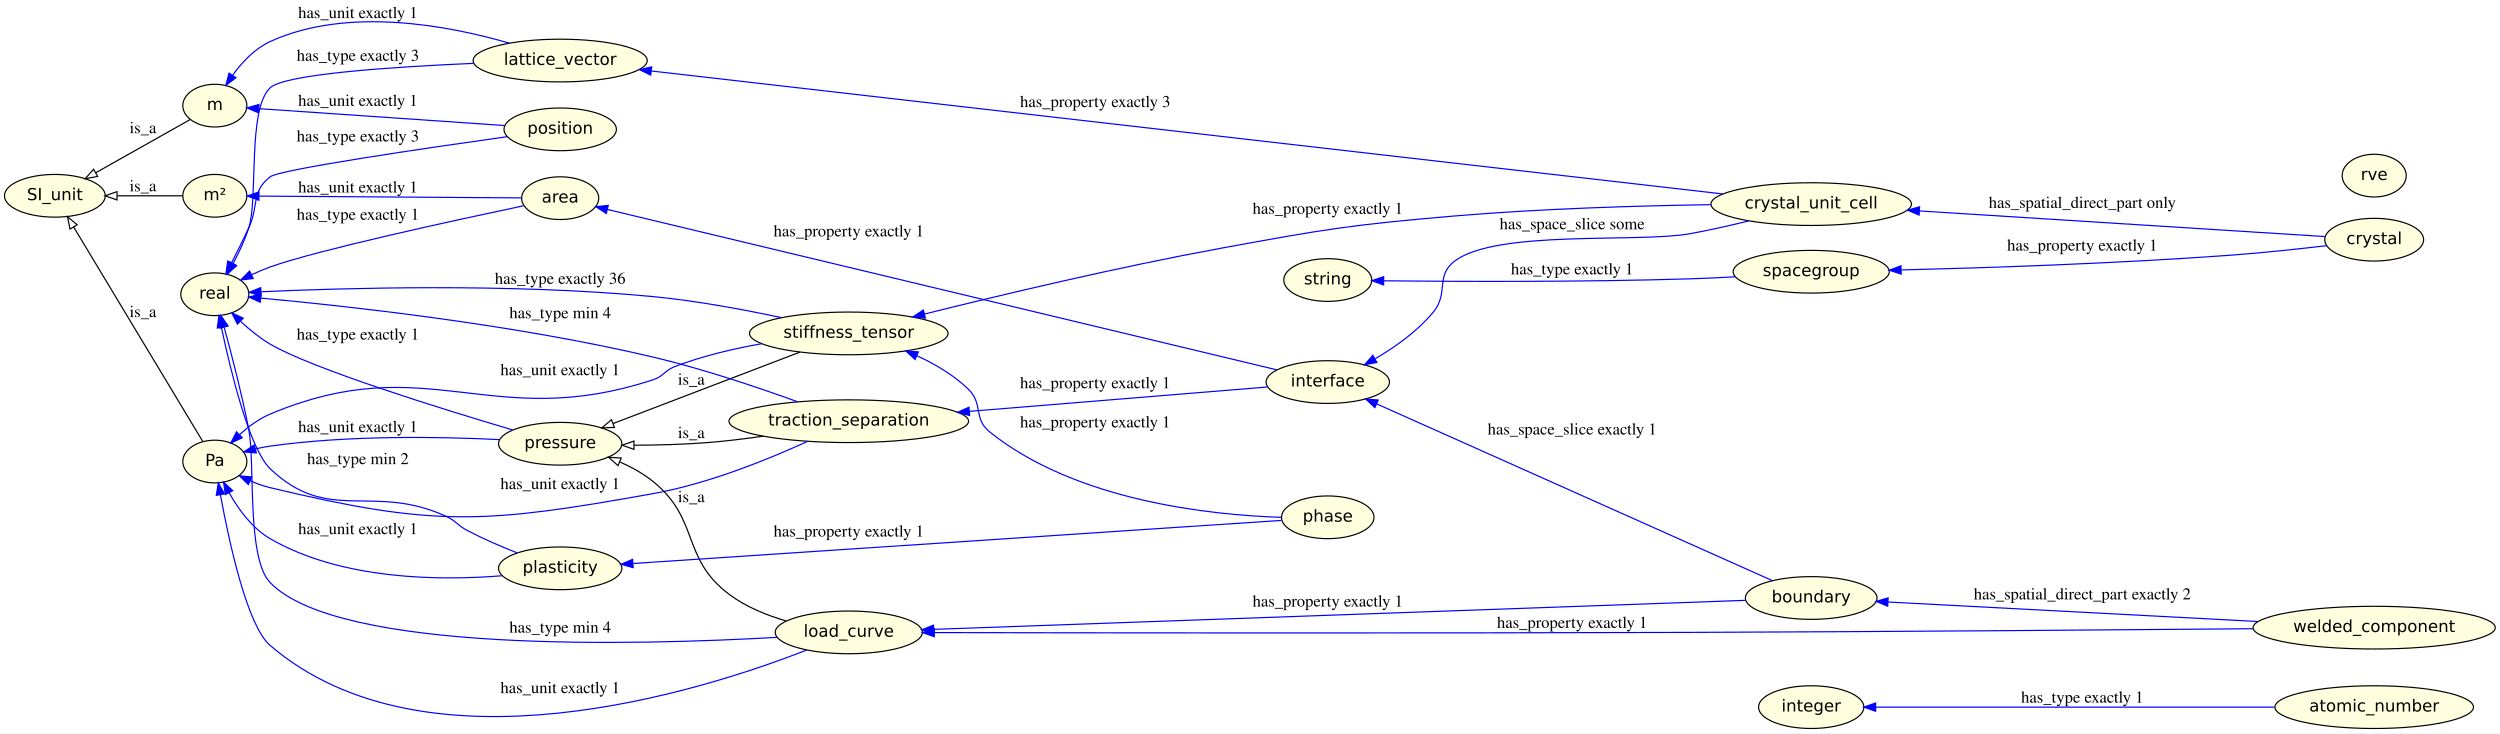
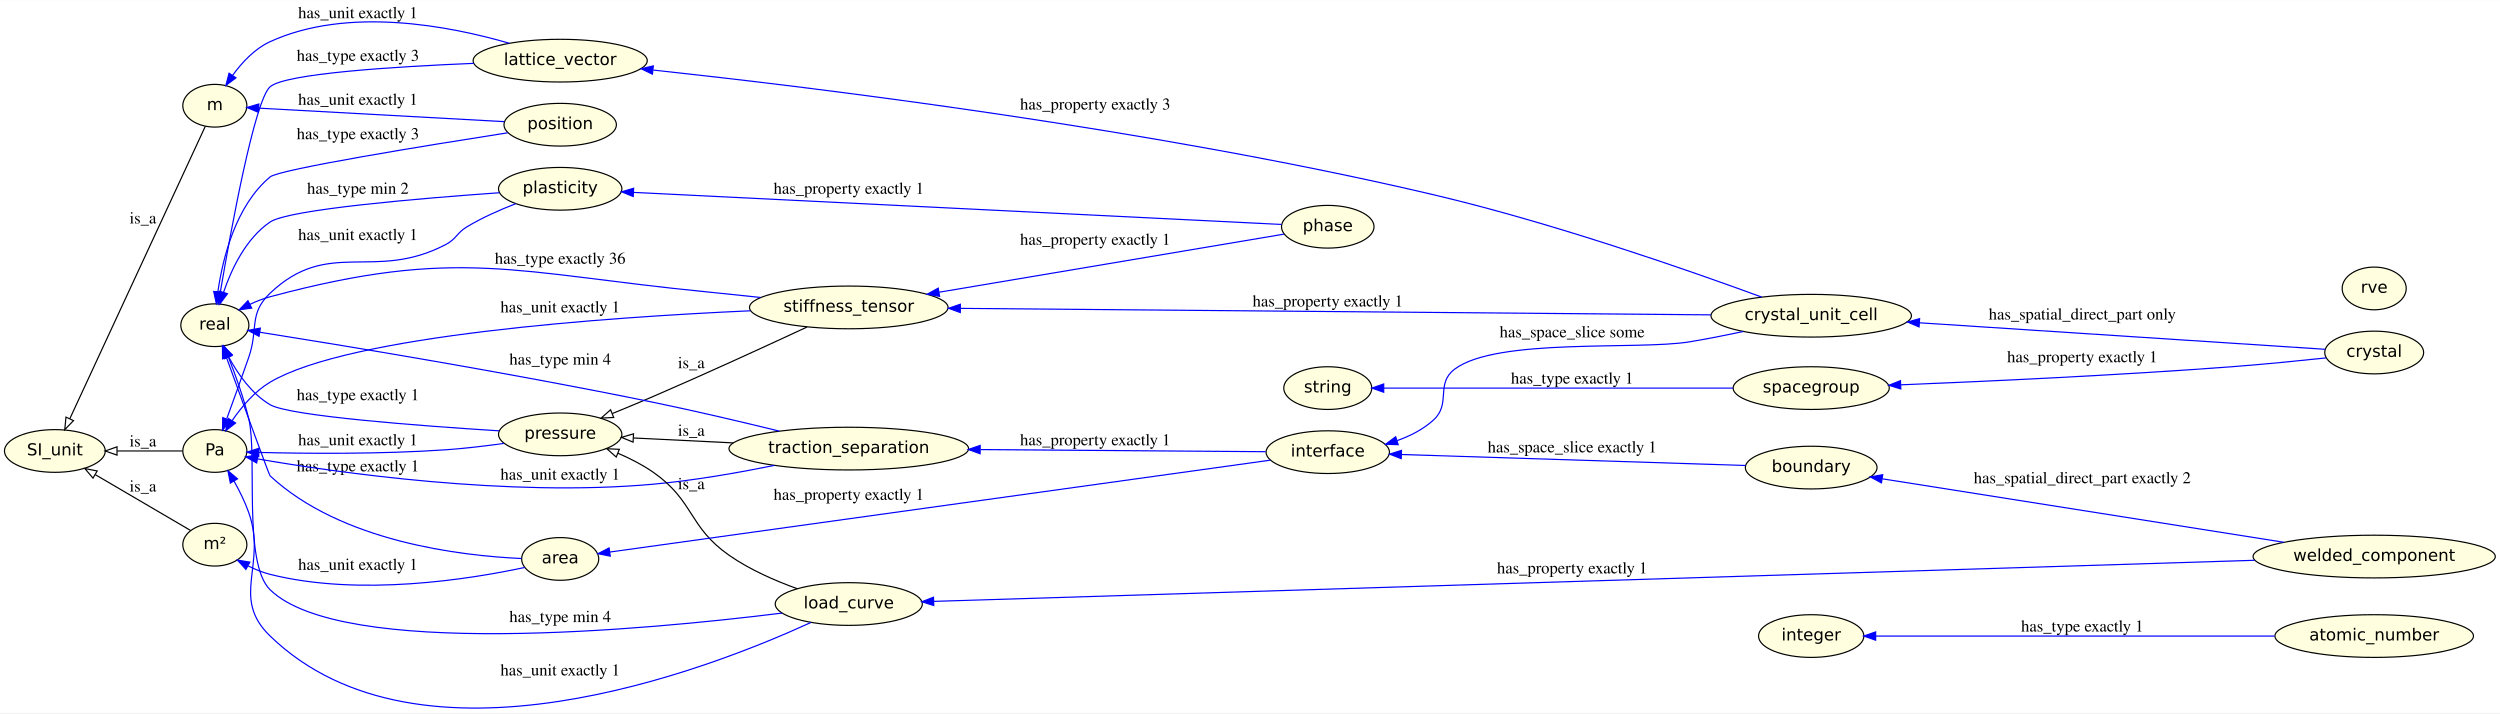
- <svg xmlns="http://www.w3.org/2000/svg" width="2107pt" height="618pt" viewBox="0.00 0.00 2107.24 618.00">
-   <g id="graph0" class="graph" transform="scale(1 1) rotate(0) translate(4 614)">
-     <polygon fill="#ffffff" stroke="transparent" points="-4,4 -4,-614 2103.236,-614 2103.236,4 -4,4" />
+ <svg xmlns="http://www.w3.org/2000/svg" width="2107pt" height="601pt" viewBox="0.00 0.00 2107.24 600.82">
+   <g id="graph0" class="graph" transform="scale(1 1) rotate(0) translate(4 596.8151)">
+     <polygon fill="#ffffff" stroke="transparent" points="-4,4 -4,-596.815 2103.236,-596.815 2103.236,4 -4,4" />
    <g id="node1" class="node">
-       <ellipse fill="#ffffe0" stroke="#000000" cx="1997.196" cy="-18" rx="83.685" ry="18" />
-       <text text-anchor="middle" x="1997.196" y="-14.3" font-family="Bitstream Vera Sans" font-size="14.00" fill="#000000">atomic_number</text>
+       <ellipse fill="#ffffe0" stroke="#000000" cx="1997.196" cy="-60.815" rx="83.685" ry="18" />
+       <text text-anchor="middle" x="1997.196" y="-57.115" font-family="Bitstream Vera Sans" font-size="14.00" fill="#000000">atomic_number</text>
    </g>
    <g id="node3" class="node">
-       <ellipse fill="#ffffe0" stroke="#000000" cx="1522.662" cy="-18" rx="44.393" ry="18" />
-       <text text-anchor="middle" x="1522.662" y="-14.3" font-family="Bitstream Vera Sans" font-size="14.00" fill="#000000">integer</text>
+       <ellipse fill="#ffffe0" stroke="#000000" cx="1522.662" cy="-60.815" rx="44.393" ry="18" />
+       <text text-anchor="middle" x="1522.662" y="-57.115" font-family="Bitstream Vera Sans" font-size="14.00" fill="#000000">integer</text>
    </g>
    <g id="edge7" class="edge">
-       <path fill="none" stroke="#0000ff" d="M1913.178,-18C1816.17,-18 1659.424,-18 1577.119,-18" />
-       <polygon fill="#0000ff" stroke="#0000ff" points="1576.977,-14.5 1566.977,-18 1576.977,-21.5 1576.977,-14.5" />
-       <text text-anchor="middle" x="1751.155" y="-21.8" font-family="Times,serif" font-size="14.00" fill="#000000">has_type exactly 1   </text>
+       <path fill="none" stroke="#0000ff" d="M1913.178,-60.815C1816.17,-60.815 1659.424,-60.815 1577.119,-60.815" />
+       <polygon fill="#0000ff" stroke="#0000ff" points="1576.977,-57.315 1566.977,-60.815 1576.977,-64.315 1576.977,-57.315" />
+       <text text-anchor="middle" x="1751.155" y="-64.615" font-family="Times,serif" font-size="14.00" fill="#000000">has_type exactly 1   </text>
    </g>
    <g id="node2" class="node">
-       <ellipse fill="#ffffe0" stroke="#000000" cx="468.187" cy="-505" rx="47.392" ry="18" />
-       <text text-anchor="middle" x="468.187" y="-501.3" font-family="Bitstream Vera Sans" font-size="14.00" fill="#000000">position</text>
+       <ellipse fill="#ffffe0" stroke="#000000" cx="468.187" cy="-491.815" rx="47.392" ry="18" />
+       <text text-anchor="middle" x="468.187" y="-488.115" font-family="Bitstream Vera Sans" font-size="14.00" fill="#000000">position</text>
    </g>
    <g id="node4" class="node">
-       <ellipse fill="#ffffe0" stroke="#000000" cx="177.09" cy="-366" rx="28.695" ry="18" />
-       <text text-anchor="middle" x="177.09" y="-362.3" font-family="Bitstream Vera Sans" font-size="14.00" fill="#000000">real</text>
+       <ellipse fill="#ffffe0" stroke="#000000" cx="177.09" cy="-322.815" rx="28.695" ry="18" />
+       <text text-anchor="middle" x="177.09" y="-319.115" font-family="Bitstream Vera Sans" font-size="14.00" fill="#000000">real</text>
    </g>
    <g id="edge9" class="edge">
-       <path fill="none" stroke="#0000ff" d="M423.445,-498.82C355.033,-489.21 231.473,-471.146 223.687,-465 207.426,-452.163 214.405,-440.795 205.687,-422 201.187,-412.298 195.943,-401.82 191.184,-392.582" />
-       <polygon fill="#0000ff" stroke="#0000ff" points="194.172,-390.742 186.451,-383.487 187.963,-393.973 194.172,-390.742" />
-       <text text-anchor="middle" x="297.687" y="-494.8" font-family="Times,serif" font-size="14.00" fill="#000000">has_type exactly 3   </text>
+       <path fill="none" stroke="#0000ff" d="M423.965,-485.015C355.619,-474.34 231.341,-454.21 223.687,-447.815 194.847,-423.719 183.846,-379.947 179.657,-351.124" />
+       <polygon fill="#0000ff" stroke="#0000ff" points="183.089,-350.364 178.362,-340.882 176.144,-351.242 183.089,-350.364" />
+       <text text-anchor="middle" x="297.687" y="-479.615" font-family="Times,serif" font-size="14.00" fill="#000000">has_type exactly 3   </text>
    </g>
    <g id="node7" class="node">
-       <ellipse fill="#ffffe0" stroke="#000000" cx="177.09" cy="-525" rx="27" ry="18" />
-       <text text-anchor="middle" x="177.09" y="-521.3" font-family="Bitstream Vera Sans" font-size="14.00" fill="#000000">m</text>
+       <ellipse fill="#ffffe0" stroke="#000000" cx="177.09" cy="-507.815" rx="27" ry="18" />
+       <text text-anchor="middle" x="177.09" y="-504.115" font-family="Bitstream Vera Sans" font-size="14.00" fill="#000000">m</text>
    </g>
    <g id="edge8" class="edge">
-       <path fill="none" stroke="#0000ff" d="M421.418,-508.213C363.831,-512.17 267.183,-518.81 214.35,-522.44" />
-       <polygon fill="#0000ff" stroke="#0000ff" points="213.819,-518.968 204.082,-523.145 214.298,-525.952 213.819,-518.968" />
-       <text text-anchor="middle" x="297.687" y="-524.8" font-family="Times,serif" font-size="14.00" fill="#000000">has_unit exactly 1   </text>
+       <path fill="none" stroke="#0000ff" d="M421.094,-494.404C363.437,-497.573 266.976,-502.875 214.262,-505.772" />
+       <polygon fill="#0000ff" stroke="#0000ff" points="213.809,-502.291 204.016,-506.335 214.193,-509.281 213.809,-502.291" />
+       <text text-anchor="middle" x="297.687" y="-508.615" font-family="Times,serif" font-size="14.00" fill="#000000">has_unit exactly 1   </text>
    </g>
    <g id="node5" class="node">
-       <ellipse fill="#ffffe0" stroke="#000000" cx="1115.17" cy="-378" rx="37.093" ry="18" />
-       <text text-anchor="middle" x="1115.17" y="-374.3" font-family="Bitstream Vera Sans" font-size="14.00" fill="#000000">string</text>
+       <ellipse fill="#ffffe0" stroke="#000000" cx="1115.17" cy="-269.815" rx="37.093" ry="18" />
+       <text text-anchor="middle" x="1115.17" y="-266.115" font-family="Bitstream Vera Sans" font-size="14.00" fill="#000000">string</text>
    </g>
    <g id="node6" class="node">
-       <ellipse fill="#ffffe0" stroke="#000000" cx="42.246" cy="-449" rx="42.494" ry="18" />
-       <text text-anchor="middle" x="42.246" y="-445.3" font-family="Bitstream Vera Sans" font-size="14.00" fill="#000000">SI_unit</text>
+       <ellipse fill="#ffffe0" stroke="#000000" cx="42.246" cy="-216.815" rx="42.494" ry="18" />
+       <text text-anchor="middle" x="42.246" y="-213.115" font-family="Bitstream Vera Sans" font-size="14.00" fill="#000000">SI_unit</text>
    </g>
    <g id="edge1" class="edge">
-       <path fill="none" stroke="#000000" d="M156.316,-513.292C135.13,-501.351 101.89,-482.616 76.746,-468.444" />
-       <polygon fill="none" stroke="#000000" points="78.316,-465.312 67.886,-463.451 74.879,-471.41 78.316,-465.312" />
-       <text text-anchor="middle" x="116.493" y="-501.8" font-family="Times,serif" font-size="14.00" fill="#000000">is_a</text>
+       <path fill="none" stroke="#000000" d="M169.059,-490.483C146.448,-441.687 82.124,-302.874 54.786,-243.877" />
+       <polygon fill="none" stroke="#000000" points="57.958,-242.397 50.578,-234.795 51.607,-245.34 57.958,-242.397" />
+       <text text-anchor="middle" x="116.493" y="-408.615" font-family="Times,serif" font-size="14.00" fill="#000000">is_a</text>
    </g>
    <g id="node8" class="node">
-       <ellipse fill="#ffffe0" stroke="#000000" cx="177.09" cy="-449" rx="27" ry="18" />
-       <text text-anchor="middle" x="177.09" y="-445.3" font-family="Bitstream Vera Sans" font-size="14.00" fill="#000000">m²</text>
+       <ellipse fill="#ffffe0" stroke="#000000" cx="177.09" cy="-137.815" rx="27" ry="18" />
+       <text text-anchor="middle" x="177.09" y="-134.115" font-family="Bitstream Vera Sans" font-size="14.00" fill="#000000">m²</text>
    </g>
    <g id="edge2" class="edge">
-       <path fill="none" stroke="#000000" d="M149.802,-449C134.024,-449 113.635,-449 94.858,-449" />
-       <polygon fill="none" stroke="#000000" points="94.631,-445.5 84.631,-449 94.631,-452.5 94.631,-445.5" />
-       <text text-anchor="middle" x="116.493" y="-452.8" font-family="Times,serif" font-size="14.00" fill="#000000">is_a</text>
+       <path fill="none" stroke="#000000" d="M156.61,-149.814C135.35,-162.269 101.727,-181.967 76.43,-196.788" />
+       <polygon fill="none" stroke="#000000" points="74.384,-193.93 67.525,-202.005 77.923,-199.97 74.384,-193.93" />
+       <text text-anchor="middle" x="116.493" y="-182.615" font-family="Times,serif" font-size="14.00" fill="#000000">is_a</text>
    </g>
    <g id="node9" class="node">
-       <ellipse fill="#ffffe0" stroke="#000000" cx="177.09" cy="-225" rx="27" ry="18" />
-       <text text-anchor="middle" x="177.09" y="-221.3" font-family="Bitstream Vera Sans" font-size="14.00" fill="#000000">Pa</text>
+       <ellipse fill="#ffffe0" stroke="#000000" cx="177.09" cy="-216.815" rx="27" ry="18" />
+       <text text-anchor="middle" x="177.09" y="-213.115" font-family="Bitstream Vera Sans" font-size="14.00" fill="#000000">Pa</text>
    </g>
    <g id="edge3" class="edge">
-       <path fill="none" stroke="#000000" d="M166.955,-241.836C143.642,-280.563 86.07,-376.201 58.06,-422.73" />
-       <polygon fill="none" stroke="#000000" points="55.03,-420.978 52.871,-431.35 61.027,-424.588 55.03,-420.978" />
-       <text text-anchor="middle" x="116.493" y="-346.8" font-family="Times,serif" font-size="14.00" fill="#000000">is_a</text>
+       <path fill="none" stroke="#000000" d="M149.802,-216.815C134.024,-216.815 113.635,-216.815 94.858,-216.815" />
+       <polygon fill="none" stroke="#000000" points="94.631,-213.315 84.631,-216.815 94.631,-220.315 94.631,-213.315" />
+       <text text-anchor="middle" x="116.493" y="-220.615" font-family="Times,serif" font-size="14.00" fill="#000000">is_a</text>
    </g>
    <g id="node10" class="node">
-       <ellipse fill="#ffffe0" stroke="#000000" cx="468.187" cy="-447" rx="32.494" ry="18" />
-       <text text-anchor="middle" x="468.187" y="-443.3" font-family="Bitstream Vera Sans" font-size="14.00" fill="#000000">area</text>
+       <ellipse fill="#ffffe0" stroke="#000000" cx="468.187" cy="-125.815" rx="32.494" ry="18" />
+       <text text-anchor="middle" x="468.187" y="-122.115" font-family="Bitstream Vera Sans" font-size="14.00" fill="#000000">area</text>
    </g>
    <g id="edge11" class="edge">
-       <path fill="none" stroke="#0000ff" d="M437.372,-440.599C380.92,-428.721 263.09,-403.192 223.687,-389 218.489,-387.127 213.11,-384.834 207.935,-382.429" />
-       <polygon fill="#0000ff" stroke="#0000ff" points="209.448,-379.273 198.924,-378.045 206.385,-385.567 209.448,-379.273" />
-       <text text-anchor="middle" x="297.687" y="-428.8" font-family="Times,serif" font-size="14.00" fill="#000000">has_type exactly 1   </text>
+       <path fill="none" stroke="#0000ff" d="M435.585,-126.166C384.01,-128.472 283.349,-140.347 223.687,-195.815 222.727,-196.708 200.402,-258.237 187.007,-295.314" />
+       <polygon fill="#0000ff" stroke="#0000ff" points="183.595,-294.458 183.491,-305.052 190.179,-296.835 183.595,-294.458" />
+       <text text-anchor="middle" x="297.687" y="-199.615" font-family="Times,serif" font-size="14.00" fill="#000000">has_type exactly 1   </text>
    </g>
    <g id="edge10" class="edge">
-       <path fill="none" stroke="#0000ff" d="M435.642,-447.224C381.172,-447.598 271.87,-448.349 214.385,-448.744" />
-       <polygon fill="#0000ff" stroke="#0000ff" points="214.254,-445.245 204.279,-448.813 214.302,-452.244 214.254,-445.245" />
-       <text text-anchor="middle" x="297.687" y="-451.8" font-family="Times,serif" font-size="14.00" fill="#000000">has_unit exactly 1   </text>
+       <path fill="none" stroke="#0000ff" d="M438.286,-118.622C391.654,-108.645 299.131,-93.855 223.687,-112.815 217.377,-114.401 210.989,-117.025 205.05,-119.991" />
+       <polygon fill="#0000ff" stroke="#0000ff" points="203.27,-116.975 196.163,-124.832 206.619,-123.122 203.27,-116.975" />
+       <text text-anchor="middle" x="297.687" y="-116.615" font-family="Times,serif" font-size="14.00" fill="#000000">has_unit exactly 1   </text>
    </g>
    <g id="node11" class="node">
-       <ellipse fill="#ffffe0" stroke="#000000" cx="468.187" cy="-240" rx="51.991" ry="18" />
-       <text text-anchor="middle" x="468.187" y="-236.3" font-family="Bitstream Vera Sans" font-size="14.00" fill="#000000">pressure</text>
+       <ellipse fill="#ffffe0" stroke="#000000" cx="468.187" cy="-230.815" rx="51.991" ry="18" />
+       <text text-anchor="middle" x="468.187" y="-227.115" font-family="Bitstream Vera Sans" font-size="14.00" fill="#000000">pressure</text>
    </g>
    <g id="edge13" class="edge">
-       <path fill="none" stroke="#0000ff" d="M428.024,-251.657C368.21,-269.376 258.978,-303.216 223.687,-324 214.866,-329.195 206.24,-336.238 198.856,-343.071" />
-       <polygon fill="#0000ff" stroke="#0000ff" points="196.132,-340.836 191.38,-350.306 201,-345.867 196.132,-340.836" />
-       <text text-anchor="middle" x="297.687" y="-327.8" font-family="Times,serif" font-size="14.00" fill="#000000">has_type exactly 1   </text>
+       <path fill="none" stroke="#0000ff" d="M416.787,-233.785C349.984,-237.995 239.908,-246.256 223.687,-255.815 208.067,-265.02 196.419,-281.764 188.676,-296.21" />
+       <polygon fill="#0000ff" stroke="#0000ff" points="185.488,-294.759 184.149,-305.269 191.75,-297.888 185.488,-294.759" />
+       <text text-anchor="middle" x="297.687" y="-259.615" font-family="Times,serif" font-size="14.00" fill="#000000">has_type exactly 1   </text>
    </g>
    <g id="edge12" class="edge">
-       <path fill="none" stroke="#0000ff" d="M416.854,-243.487C367.179,-245.943 289.89,-247.338 223.687,-238 219.685,-237.435 215.541,-236.624 211.45,-235.678" />
-       <polygon fill="#0000ff" stroke="#0000ff" points="212.056,-232.22 201.499,-233.114 210.31,-238.999 212.056,-232.22" />
-       <text text-anchor="middle" x="297.687" y="-249.8" font-family="Times,serif" font-size="14.00" fill="#000000">has_unit exactly 1   </text>
+       <path fill="none" stroke="#0000ff" d="M420.701,-223.181C405.128,-221.008 387.708,-218.931 371.687,-217.815 317.043,-214.01 253.559,-214.624 214.351,-215.585" />
+       <polygon fill="#0000ff" stroke="#0000ff" points="214.108,-212.09 204.204,-215.855 214.294,-219.088 214.108,-212.09" />
+       <text text-anchor="middle" x="297.687" y="-221.615" font-family="Times,serif" font-size="14.00" fill="#000000">has_unit exactly 1   </text>
    </g>
    <g id="node12" class="node">
-       <ellipse fill="#ffffe0" stroke="#000000" cx="711.428" cy="-333" rx="83.685" ry="18" />
-       <text text-anchor="middle" x="711.428" y="-329.3" font-family="Bitstream Vera Sans" font-size="14.00" fill="#000000">stiffness_tensor</text>
+       <ellipse fill="#ffffe0" stroke="#000000" cx="711.428" cy="-337.815" rx="83.685" ry="18" />
+       <text text-anchor="middle" x="711.428" y="-334.115" font-family="Bitstream Vera Sans" font-size="14.00" fill="#000000">stiffness_tensor</text>
    </g>
    <g id="edge15" class="edge">
-       <path fill="none" stroke="#0000ff" d="M654.61,-346.314C623.026,-353.051 582.899,-360.524 546.687,-364 426.64,-375.524 283.651,-371.205 216.11,-368.094" />
-       <polygon fill="#0000ff" stroke="#0000ff" points="216.089,-364.589 205.933,-367.608 215.755,-371.582 216.089,-364.589" />
-       <text text-anchor="middle" x="468.187" y="-374.8" font-family="Times,serif" font-size="14.00" fill="#000000">has_type exactly 36   </text>
+       <path fill="none" stroke="#0000ff" d="M637.029,-346.218C622.339,-347.804 607.031,-349.406 592.687,-350.815 429.463,-366.845 382.105,-389.277 223.687,-346.815 217.944,-345.276 212.097,-342.958 206.573,-340.361" />
+       <polygon fill="#0000ff" stroke="#0000ff" points="208.155,-337.239 197.657,-335.812 204.974,-343.474 208.155,-337.239" />
+       <text text-anchor="middle" x="468.187" y="-374.615" font-family="Times,serif" font-size="14.00" fill="#000000">has_type exactly 36   </text>
    </g>
    <g id="edge14" class="edge">
-       <path fill="none" stroke="#0000ff" d="M637.961,-324.305C614.08,-320.085 587.793,-313.923 564.687,-305 555.941,-301.622 555.59,-296.941 546.687,-294 409.828,-248.791 356.474,-321.055 223.687,-265 214.31,-261.041 205.446,-254.472 198.018,-247.791" />
-       <polygon fill="#0000ff" stroke="#0000ff" points="200.194,-245.028 190.563,-240.614 195.339,-250.071 200.194,-245.028" />
-       <text text-anchor="middle" x="468.187" y="-297.8" font-family="Times,serif" font-size="14.00" fill="#000000">has_unit exactly 1   </text>
+       <path fill="none" stroke="#0000ff" d="M628.471,-334.974C507.619,-329.529 290.289,-314.412 223.687,-274.815 210.593,-267.03 199.674,-254.108 191.705,-242.435" />
+       <polygon fill="#0000ff" stroke="#0000ff" points="194.546,-240.382 186.199,-233.857 188.656,-244.163 194.546,-240.382" />
+       <text text-anchor="middle" x="468.187" y="-333.615" font-family="Times,serif" font-size="14.00" fill="#000000">has_unit exactly 1   </text>
    </g>
    <g id="edge4" class="edge">
-       <path fill="none" stroke="#000000" d="M670.166,-317.224C626.474,-300.519 557.738,-274.238 512.811,-257.061" />
-       <polygon fill="none" stroke="#000000" points="513.916,-253.737 503.325,-253.435 511.416,-260.275 513.916,-253.737" />
-       <text text-anchor="middle" x="578.687" y="-289.8" font-family="Times,serif" font-size="14.00" fill="#000000">is_a</text>
+       <path fill="none" stroke="#000000" d="M676.261,-321.31C643.031,-305.832 591.703,-282.228 546.687,-262.815 535.496,-257.989 523.331,-252.936 511.992,-248.309" />
+       <polygon fill="none" stroke="#000000" points="513.285,-245.056 502.702,-244.537 510.651,-251.542 513.285,-245.056" />
+       <text text-anchor="middle" x="578.687" y="-286.615" font-family="Times,serif" font-size="14.00" fill="#000000">is_a</text>
    </g>
    <g id="node13" class="node">
-       <ellipse fill="#ffffe0" stroke="#000000" cx="711.428" cy="-259" rx="100.983" ry="18" />
-       <text text-anchor="middle" x="711.428" y="-255.3" font-family="Bitstream Vera Sans" font-size="14.00" fill="#000000">traction_separation</text>
+       <ellipse fill="#ffffe0" stroke="#000000" cx="711.428" cy="-218.815" rx="100.983" ry="18" />
+       <text text-anchor="middle" x="711.428" y="-215.115" font-family="Bitstream Vera Sans" font-size="14.00" fill="#000000">traction_separation</text>
    </g>
    <g id="edge17" class="edge">
-       <path fill="none" stroke="#0000ff" d="M668.298,-275.363C635.394,-287.3 588.72,-303.064 546.687,-313 427.824,-341.097 283.714,-356.546 215.911,-362.744" />
-       <polygon fill="#0000ff" stroke="#0000ff" points="215.347,-359.28 205.7,-363.66 215.972,-366.252 215.347,-359.28" />
-       <text text-anchor="middle" x="468.187" y="-345.8" font-family="Times,serif" font-size="14.00" fill="#000000">has_type min 4   </text>
+       <path fill="none" stroke="#0000ff" d="M652.904,-233.548C621.508,-241.229 582.095,-250.517 546.687,-257.815 426.155,-282.659 282.269,-306.229 215.117,-316.879" />
+       <polygon fill="#0000ff" stroke="#0000ff" points="214.345,-313.457 205.014,-318.475 215.438,-320.372 214.345,-313.457" />
+       <text text-anchor="middle" x="468.187" y="-289.615" font-family="Times,serif" font-size="14.00" fill="#000000">has_type min 4   </text>
    </g>
    <g id="edge16" class="edge">
-       <path fill="none" stroke="#0000ff" d="M676.778,-242.046C644.123,-227.075 593.369,-206.365 546.687,-198 405.366,-172.676 363.294,-169.485 223.687,-203 218.142,-204.331 212.469,-206.364 207.075,-208.666" />
-       <polygon fill="#0000ff" stroke="#0000ff" points="205.344,-205.611 197.757,-213.007 208.3,-211.956 205.344,-205.611" />
-       <text text-anchor="middle" x="468.187" y="-201.8" font-family="Times,serif" font-size="14.00" fill="#000000">has_unit exactly 1   </text>
+       <path fill="none" stroke="#0000ff" d="M648.818,-204.671C618.204,-198.459 580.708,-191.887 546.687,-188.815 424.41,-177.772 279.103,-198.742 213.012,-210.141" />
+       <polygon fill="#0000ff" stroke="#0000ff" points="212.345,-206.705 203.101,-211.882 213.556,-213.599 212.345,-206.705" />
+       <text text-anchor="middle" x="468.187" y="-192.615" font-family="Times,serif" font-size="14.00" fill="#000000">has_unit exactly 1   </text>
    </g>
    <g id="edge5" class="edge">
-       <path fill="none" stroke="#000000" d="M639.407,-246.403C624.035,-244.186 607.86,-242.205 592.687,-241 572.504,-239.397 550.422,-238.834 530.533,-238.763" />
-       <polygon fill="none" stroke="#000000" points="530.352,-235.263 520.354,-238.768 530.356,-242.263 530.352,-235.263" />
-       <text text-anchor="middle" x="578.687" y="-244.8" font-family="Times,serif" font-size="14.00" fill="#000000">is_a</text>
+       <path fill="none" stroke="#000000" d="M614.245,-223.609C585.866,-225.01 555.637,-226.501 530.085,-227.761" />
+       <polygon fill="none" stroke="#000000" points="529.623,-224.28 519.808,-228.268 529.968,-231.271 529.623,-224.28" />
+       <text text-anchor="middle" x="578.687" y="-229.615" font-family="Times,serif" font-size="14.00" fill="#000000">is_a</text>
    </g>
    <g id="node14" class="node">
-       <ellipse fill="#ffffe0" stroke="#000000" cx="711.428" cy="-81" rx="61.99" ry="18" />
-       <text text-anchor="middle" x="711.428" y="-77.3" font-family="Bitstream Vera Sans" font-size="14.00" fill="#000000">load_curve</text>
+       <ellipse fill="#ffffe0" stroke="#000000" cx="711.428" cy="-87.815" rx="61.99" ry="18" />
+       <text text-anchor="middle" x="711.428" y="-84.115" font-family="Bitstream Vera Sans" font-size="14.00" fill="#000000">load_curve</text>
    </g>
    <g id="edge19" class="edge">
-       <path fill="none" stroke="#0000ff" d="M651.325,-76.838C534.04,-70.152 281.094,-63.24 223.687,-123 203.636,-143.874 211.217,-223.589 205.687,-252 199.907,-281.701 191.228,-315.244 184.948,-338.213" />
-       <polygon fill="#0000ff" stroke="#0000ff" points="181.542,-337.399 182.25,-347.97 188.288,-339.264 181.542,-337.399" />
-       <text text-anchor="middle" x="468.187" y="-80.8" font-family="Times,serif" font-size="14.00" fill="#000000">has_type min 4   </text>
+       <path fill="none" stroke="#0000ff" d="M655.182,-80.166C540.092,-65.903 283.511,-41.659 223.687,-99.815 200.564,-122.294 213.223,-212.459 205.687,-243.815 201.451,-261.446 194.585,-280.582 188.643,-295.604" />
+       <polygon fill="#0000ff" stroke="#0000ff" points="185.235,-294.696 184.72,-305.278 191.722,-297.326 185.235,-294.696" />
+       <text text-anchor="middle" x="468.187" y="-72.615" font-family="Times,serif" font-size="14.00" fill="#000000">has_type min 4   </text>
    </g>
    <g id="edge18" class="edge">
-       <path fill="none" stroke="#0000ff" d="M676.126,-66.164C587.859,-31.688 355.243,42.669 223.687,-70 204.39,-86.527 189.104,-157.051 181.791,-197.037" />
-       <polygon fill="#0000ff" stroke="#0000ff" points="178.331,-196.506 180.024,-206.965 185.222,-197.733 178.331,-196.506" />
-       <text text-anchor="middle" x="468.187" y="-29.8" font-family="Times,serif" font-size="14.00" fill="#000000">has_unit exactly 1   </text>
+       <path fill="none" stroke="#0000ff" d="M679.48,-72.248C592.646,-32.433 350.351,61.651 223.687,-60.815 189.963,-93.421 221.202,-120.546 205.687,-164.815 202.518,-173.857 197.878,-183.193 193.253,-191.415" />
+       <polygon fill="#0000ff" stroke="#0000ff" points="190.169,-189.755 188.117,-200.149 196.203,-193.303 190.169,-189.755" />
+       <text text-anchor="middle" x="468.187" y="-27.615" font-family="Times,serif" font-size="14.00" fill="#000000">has_unit exactly 1   </text>
    </g>
    <g id="edge6" class="edge">
-       <path fill="none" stroke="#000000" d="M658.828,-90.576C642.297,-95.375 624.715,-102.495 610.687,-113 569.937,-143.516 586.193,-175.889 546.687,-208 538.379,-214.753 528.453,-220.253 518.5,-224.665" />
-       <polygon fill="none" stroke="#000000" points="516.921,-221.53 509.002,-228.568 519.581,-228.005 516.921,-221.53" />
-       <text text-anchor="middle" x="578.687" y="-190.8" font-family="Times,serif" font-size="14.00" fill="#000000">is_a</text>
+       <path fill="none" stroke="#000000" d="M668.136,-100.666C649.494,-107.37 628.042,-116.729 610.687,-128.815 576.095,-152.906 581.273,-174.714 546.687,-198.815 537.628,-205.128 527.135,-210.49 516.828,-214.915" />
+       <polygon fill="none" stroke="#000000" points="515.411,-211.713 507.461,-218.716 518.043,-218.199 515.411,-211.713" />
+       <text text-anchor="middle" x="578.687" y="-184.615" font-family="Times,serif" font-size="14.00" fill="#000000">is_a</text>
    </g>
    <g id="node15" class="node">
-       <ellipse fill="#ffffe0" stroke="#000000" cx="468.187" cy="-563" rx="73.387" ry="18" />
-       <text text-anchor="middle" x="468.187" y="-559.3" font-family="Bitstream Vera Sans" font-size="14.00" fill="#000000">lattice_vector</text>
+       <ellipse fill="#ffffe0" stroke="#000000" cx="468.187" cy="-545.815" rx="73.387" ry="18" />
+       <text text-anchor="middle" x="468.187" y="-542.115" font-family="Bitstream Vera Sans" font-size="14.00" fill="#000000">lattice_vector</text>
    </g>
    <g id="edge21" class="edge">
-       <path fill="none" stroke="#0000ff" d="M395.106,-560.621C327.632,-557.708 236.03,-551.652 223.687,-540 204.399,-521.791 213.824,-447.247 205.687,-422 202.407,-411.821 197.449,-401.231 192.578,-392.036" />
-       <polygon fill="#0000ff" stroke="#0000ff" points="195.505,-390.097 187.608,-383.034 189.378,-393.48 195.505,-390.097" />
-       <text text-anchor="middle" x="297.687" y="-562.8" font-family="Times,serif" font-size="14.00" fill="#000000">has_type exactly 3   </text>
+       <path fill="none" stroke="#0000ff" d="M395.301,-543.538C327.975,-540.75 236.484,-534.957 223.687,-523.815 210.608,-512.427 190.651,-403.245 181.707,-350.743" />
+       <polygon fill="#0000ff" stroke="#0000ff" points="185.136,-350.028 180.021,-340.75 178.234,-351.193 185.136,-350.028" />
+       <text text-anchor="middle" x="297.687" y="-545.615" font-family="Times,serif" font-size="14.00" fill="#000000">has_type exactly 3   </text>
    </g>
    <g id="edge20" class="edge">
-       <path fill="none" stroke="#0000ff" d="M425.313,-577.658C374.669,-592.371 289.051,-608.932 223.687,-579 210.717,-573.061 199.984,-561.531 192.101,-550.646" />
-       <polygon fill="#0000ff" stroke="#0000ff" points="194.887,-548.517 186.402,-542.173 189.079,-552.424 194.887,-548.517" />
-       <text text-anchor="middle" x="297.687" y="-598.8" font-family="Times,serif" font-size="14.00" fill="#000000">has_unit exactly 1   </text>
+       <path fill="none" stroke="#0000ff" d="M425.313,-560.473C374.669,-575.186 289.051,-591.746 223.687,-561.815 210.717,-555.876 199.984,-544.346 192.101,-533.461" />
+       <polygon fill="#0000ff" stroke="#0000ff" points="194.887,-531.332 186.402,-524.988 189.079,-535.239 194.887,-531.332" />
+       <text text-anchor="middle" x="297.687" y="-581.615" font-family="Times,serif" font-size="14.00" fill="#000000">has_unit exactly 1   </text>
    </g>
    <g id="node16" class="node">
-       <ellipse fill="#ffffe0" stroke="#000000" cx="1522.662" cy="-385" rx="65.789" ry="18" />
-       <text text-anchor="middle" x="1522.662" y="-381.3" font-family="Bitstream Vera Sans" font-size="14.00" fill="#000000">spacegroup</text>
+       <ellipse fill="#ffffe0" stroke="#000000" cx="1522.662" cy="-269.815" rx="65.789" ry="18" />
+       <text text-anchor="middle" x="1522.662" y="-266.115" font-family="Bitstream Vera Sans" font-size="14.00" fill="#000000">spacegroup</text>
    </g>
    <g id="edge22" class="edge">
-       <path fill="none" stroke="#0000ff" d="M1458.718,-380.711C1445.955,-380.008 1432.641,-379.385 1420.17,-379 1329.05,-376.186 1222.545,-376.704 1162.56,-377.346" />
-       <polygon fill="#0000ff" stroke="#0000ff" points="1162.231,-373.849 1152.271,-377.462 1162.31,-380.849 1162.231,-373.849" />
-       <text text-anchor="middle" x="1321.17" y="-382.8" font-family="Times,serif" font-size="14.00" fill="#000000">has_type exactly 1   </text>
+       <path fill="none" stroke="#0000ff" d="M1456.738,-269.815C1374.296,-269.815 1235.178,-269.815 1162.541,-269.815" />
+       <polygon fill="#0000ff" stroke="#0000ff" points="1162.322,-266.315 1152.322,-269.815 1162.322,-273.315 1162.322,-266.315" />
+       <text text-anchor="middle" x="1321.17" y="-273.615" font-family="Times,serif" font-size="14.00" fill="#000000">has_type exactly 1   </text>
    </g>
    <g id="node17" class="node">
-       <ellipse fill="#ffffe0" stroke="#000000" cx="468.187" cy="-135" rx="51.991" ry="18" />
-       <text text-anchor="middle" x="468.187" y="-131.3" font-family="Bitstream Vera Sans" font-size="14.00" fill="#000000">plasticity</text>
+       <ellipse fill="#ffffe0" stroke="#000000" cx="468.187" cy="-437.815" rx="51.991" ry="18" />
+       <text text-anchor="middle" x="468.187" y="-434.115" font-family="Bitstream Vera Sans" font-size="14.00" fill="#000000">plasticity</text>
    </g>
    <g id="edge24" class="edge">
-       <path fill="none" stroke="#0000ff" d="M431.936,-148.018C418.403,-153.332 403.08,-159.899 389.687,-167 381.193,-171.504 380.443,-175.027 371.687,-179 309.639,-207.156 272.893,-171.866 223.687,-219 206.457,-235.505 190.631,-300.288 182.607,-338.121" />
-       <polygon fill="#0000ff" stroke="#0000ff" points="179.158,-337.512 180.555,-348.014 186.013,-338.933 179.158,-337.512" />
-       <text text-anchor="middle" x="297.687" y="-222.8" font-family="Times,serif" font-size="14.00" fill="#000000">has_type min 2   </text>
+       <path fill="none" stroke="#0000ff" d="M416.891,-434.476C349.909,-429.729 239.306,-420.421 223.687,-409.815 203.409,-396.044 191.243,-370.495 184.455,-350.632" />
+       <polygon fill="#0000ff" stroke="#0000ff" points="187.72,-349.345 181.381,-340.856 181.042,-351.445 187.72,-349.345" />
+       <text text-anchor="middle" x="297.687" y="-433.615" font-family="Times,serif" font-size="14.00" fill="#000000">has_type min 2   </text>
    </g>
    <g id="edge23" class="edge">
-       <path fill="none" stroke="#0000ff" d="M419.131,-128.729C367.036,-124.518 284.043,-125.011 223.687,-160 208.559,-168.77 197.039,-184.642 189.237,-198.506" />
-       <polygon fill="#0000ff" stroke="#0000ff" points="185.975,-197.189 184.432,-207.671 192.175,-200.44 185.975,-197.189" />
-       <text text-anchor="middle" x="297.687" y="-163.8" font-family="Times,serif" font-size="14.00" fill="#000000">has_unit exactly 1   </text>
+       <path fill="none" stroke="#0000ff" d="M430.716,-425.245C417.337,-420.065 402.43,-413.469 389.687,-405.815 380.76,-400.453 380.912,-395.647 371.687,-390.815 311.224,-359.145 273.178,-396.82 223.687,-349.815 205.344,-332.393 213.994,-319.711 205.687,-295.815 199.695,-278.576 192.729,-259.316 187.172,-244.129" />
+       <polygon fill="#0000ff" stroke="#0000ff" points="190.311,-242.522 183.579,-234.34 183.739,-244.934 190.311,-242.522" />
+       <text text-anchor="middle" x="297.687" y="-394.615" font-family="Times,serif" font-size="14.00" fill="#000000">has_unit exactly 1   </text>
    </g>
    <g id="node18" class="node">
-       <ellipse fill="#ffffe0" stroke="#000000" cx="1115.17" cy="-292" rx="51.991" ry="18" />
-       <text text-anchor="middle" x="1115.17" y="-288.3" font-family="Bitstream Vera Sans" font-size="14.00" fill="#000000">interface</text>
+       <ellipse fill="#ffffe0" stroke="#000000" cx="1115.17" cy="-215.815" rx="51.991" ry="18" />
+       <text text-anchor="middle" x="1115.17" y="-212.115" font-family="Bitstream Vera Sans" font-size="14.00" fill="#000000">interface</text>
    </g>
    <g id="edge25" class="edge">
-       <path fill="none" stroke="#0000ff" d="M1072.218,-302.29C953.594,-330.709 622.664,-409.991 507.947,-437.475" />
-       <polygon fill="#0000ff" stroke="#0000ff" points="507.072,-434.085 498.163,-439.819 508.703,-440.892 507.072,-434.085" />
-       <text text-anchor="middle" x="711.428" y="-414.8" font-family="Times,serif" font-size="14.00" fill="#000000">has_property exactly 1   </text>
+       <path fill="none" stroke="#0000ff" d="M1066.805,-209.087C944.62,-192.09 625.096,-147.642 510.147,-131.652" />
+       <polygon fill="#0000ff" stroke="#0000ff" points="510.378,-128.15 499.991,-130.239 509.414,-135.084 510.378,-128.15" />
+       <text text-anchor="middle" x="711.428" y="-175.615" font-family="Times,serif" font-size="14.00" fill="#000000">has_property exactly 1   </text>
    </g>
    <g id="edge26" class="edge">
-       <path fill="none" stroke="#0000ff" d="M1064.444,-287.854C1001.685,-282.724 893.323,-273.867 813.167,-267.316" />
-       <polygon fill="#0000ff" stroke="#0000ff" points="813.294,-263.815 803.043,-266.488 812.724,-270.791 813.294,-263.815" />
-       <text text-anchor="middle" x="919.17" y="-286.8" font-family="Times,serif" font-size="14.00" fill="#000000">has_property exactly 1   </text>
+       <path fill="none" stroke="#0000ff" d="M1062.801,-216.204C1002.257,-216.654 900.895,-217.407 822.556,-217.989" />
+       <polygon fill="#0000ff" stroke="#0000ff" points="822.123,-214.492 812.15,-218.067 822.175,-221.492 822.123,-214.492" />
+       <text text-anchor="middle" x="919.17" y="-221.615" font-family="Times,serif" font-size="14.00" fill="#000000">has_property exactly 1   </text>
    </g>
    <g id="node19" class="node">
-       <ellipse fill="#ffffe0" stroke="#000000" cx="1522.662" cy="-442" rx="84.485" ry="18" />
-       <text text-anchor="middle" x="1522.662" y="-438.3" font-family="Bitstream Vera Sans" font-size="14.00" fill="#000000">crystal_unit_cell</text>
+       <ellipse fill="#ffffe0" stroke="#000000" cx="1522.662" cy="-330.815" rx="84.485" ry="18" />
+       <text text-anchor="middle" x="1522.662" y="-327.115" font-family="Bitstream Vera Sans" font-size="14.00" fill="#000000">crystal_unit_cell</text>
    </g>
    <g id="edge29" class="edge">
-       <path fill="none" stroke="#0000ff" d="M1438.009,-441.521C1377.728,-440.61 1294.852,-438.199 1222.17,-432 1134.554,-424.528 1112.669,-420.82 1026.17,-405 938.632,-388.99 838.624,-365.147 775.277,-349.344" />
-       <polygon fill="#0000ff" stroke="#0000ff" points="775.983,-345.913 765.432,-346.879 774.283,-352.703 775.983,-345.913" />
-       <text text-anchor="middle" x="1115.17" y="-433.8" font-family="Times,serif" font-size="14.00" fill="#000000">has_property exactly 1   </text>
+       <path fill="none" stroke="#0000ff" d="M1438.142,-331.544C1285.557,-332.861 965.168,-335.626 805.721,-337.001" />
+       <polygon fill="#0000ff" stroke="#0000ff" points="805.424,-333.504 795.455,-337.09 805.485,-340.503 805.424,-333.504" />
+       <text text-anchor="middle" x="1115.17" y="-338.615" font-family="Times,serif" font-size="14.00" fill="#000000">has_property exactly 1   </text>
    </g>
    <g id="edge28" class="edge">
-       <path fill="none" stroke="#0000ff" d="M1448.093,-450.557C1255.113,-472.701 740.759,-531.723 545.15,-554.169" />
-       <polygon fill="#0000ff" stroke="#0000ff" points="544.496,-550.721 534.96,-555.338 545.294,-557.675 544.496,-550.721" />
-       <text text-anchor="middle" x="919.17" y="-523.8" font-family="Times,serif" font-size="14.00" fill="#000000">has_property exactly 3   </text>
+       <path fill="none" stroke="#0000ff" d="M1481.011,-346.486C1420.739,-368.624 1305.333,-409.006 1204.17,-432.815 967.783,-488.448 682.011,-523.281 546.623,-537.883" />
+       <polygon fill="#0000ff" stroke="#0000ff" points="545.921,-534.438 536.351,-538.983 546.667,-541.399 545.921,-534.438" />
+       <text text-anchor="middle" x="919.17" y="-504.615" font-family="Times,serif" font-size="14.00" fill="#000000">has_property exactly 3   </text>
    </g>
    <g id="edge27" class="edge">
-       <path fill="none" stroke="#0000ff" d="M1469.996,-427.832C1454.073,-423.907 1436.485,-419.926 1420.17,-417 1376.569,-409.181 1257.566,-420.631 1222.17,-394 1205.614,-381.544 1217.372,-366.967 1204.17,-351 1190.913,-334.968 1172.177,-321.654 1155.312,-311.756" />
-       <polygon fill="#0000ff" stroke="#0000ff" points="1156.613,-308.472 1146.182,-306.613 1153.177,-314.57 1156.613,-308.472" />
-       <text text-anchor="middle" x="1321.17" y="-420.8" font-family="Times,serif" font-size="14.00" fill="#000000">has_space_slice some   </text>
+       <path fill="none" stroke="#0000ff" d="M1465.387,-317.508C1450.701,-314.375 1434.894,-311.245 1420.17,-308.815 1376.465,-301.603 1257.566,-312.446 1222.17,-285.815 1205.614,-273.36 1219.546,-256.7 1204.17,-242.815 1195.549,-235.031 1184.747,-229.49 1173.669,-225.546" />
+       <polygon fill="#0000ff" stroke="#0000ff" points="1174.501,-222.138 1163.911,-222.474 1172.399,-228.815 1174.501,-222.138" />
+       <text text-anchor="middle" x="1321.17" y="-312.615" font-family="Times,serif" font-size="14.00" fill="#000000">has_space_slice some   </text>
    </g>
    <g id="node20" class="node">
-       <ellipse fill="#ffffe0" stroke="#000000" cx="1997.196" cy="-412" rx="41.693" ry="18" />
-       <text text-anchor="middle" x="1997.196" y="-408.3" font-family="Bitstream Vera Sans" font-size="14.00" fill="#000000">crystal</text>
+       <ellipse fill="#ffffe0" stroke="#000000" cx="1997.196" cy="-299.815" rx="41.693" ry="18" />
+       <text text-anchor="middle" x="1997.196" y="-296.115" font-family="Bitstream Vera Sans" font-size="14.00" fill="#000000">crystal</text>
    </g>
    <g id="edge31" class="edge">
-       <path fill="none" stroke="#0000ff" d="M1957.244,-406.981C1933.924,-404.225 1903.914,-400.975 1877.155,-399 1781.286,-391.924 1670.551,-388.272 1598.71,-386.5" />
-       <polygon fill="#0000ff" stroke="#0000ff" points="1598.481,-382.993 1588.4,-386.252 1598.312,-389.991 1598.481,-382.993" />
-       <text text-anchor="middle" x="1751.155" y="-402.8" font-family="Times,serif" font-size="14.00" fill="#000000">has_property exactly 1   </text>
+       <path fill="none" stroke="#0000ff" d="M1956.677,-295.267C1933.429,-292.782 1903.679,-289.813 1877.155,-287.815 1781.102,-280.58 1670.184,-275.469 1598.364,-272.586" />
+       <polygon fill="#0000ff" stroke="#0000ff" points="1598.189,-269.077 1588.058,-272.177 1597.911,-276.071 1598.189,-269.077" />
+       <text text-anchor="middle" x="1751.155" y="-291.615" font-family="Times,serif" font-size="14.00" fill="#000000">has_property exactly 1   </text>
    </g>
    <g id="edge30" class="edge">
-       <path fill="none" stroke="#0000ff" d="M1955.914,-414.61C1880.081,-419.404 1716.947,-429.717 1613.915,-436.231" />
-       <polygon fill="#0000ff" stroke="#0000ff" points="1613.587,-432.745 1603.828,-436.869 1614.028,-439.731 1613.587,-432.745" />
-       <text text-anchor="middle" x="1751.155" y="-438.8" font-family="Times,serif" font-size="14.00" fill="#000000">has_spatial_direct_part only   </text>
+       <path fill="none" stroke="#0000ff" d="M1955.914,-302.512C1880.081,-307.466 1716.947,-318.123 1613.915,-324.854" />
+       <polygon fill="#0000ff" stroke="#0000ff" points="1613.578,-321.368 1603.828,-325.513 1614.034,-328.353 1613.578,-321.368" />
+       <text text-anchor="middle" x="1751.155" y="-327.615" font-family="Times,serif" font-size="14.00" fill="#000000">has_spatial_direct_part only   </text>
    </g>
    <g id="node21" class="node">
-       <ellipse fill="#ffffe0" stroke="#000000" cx="1522.662" cy="-110" rx="55.491" ry="18" />
-       <text text-anchor="middle" x="1522.662" y="-106.3" font-family="Bitstream Vera Sans" font-size="14.00" fill="#000000">boundary</text>
+       <ellipse fill="#ffffe0" stroke="#000000" cx="1522.662" cy="-202.815" rx="55.491" ry="18" />
+       <text text-anchor="middle" x="1522.662" y="-199.115" font-family="Bitstream Vera Sans" font-size="14.00" fill="#000000">boundary</text>
+     </g>
+     <g id="edge32" class="edge">
+       <path fill="none" stroke="#0000ff" d="M1467.282,-204.582C1391.684,-206.994 1256.566,-211.304 1177.505,-213.826" />
+       <polygon fill="#0000ff" stroke="#0000ff" points="1177.088,-210.338 1167.205,-214.155 1177.311,-217.334 1177.088,-210.338" />
+       <text text-anchor="middle" x="1321.17" y="-215.615" font-family="Times,serif" font-size="14.00" fill="#000000">has_space_slice exactly 1   </text>
+     </g>
+     <g id="node22" class="node">
+       <ellipse fill="#ffffe0" stroke="#000000" cx="1115.17" cy="-405.815" rx="38.993" ry="18" />
+       <text text-anchor="middle" x="1115.17" y="-402.115" font-family="Bitstream Vera Sans" font-size="14.00" fill="#000000">phase</text>
    </g>
    <g id="edge33" class="edge">
-       <path fill="none" stroke="#0000ff" d="M1467.541,-108.029C1324.731,-102.924 942.766,-89.27 783.117,-83.563" />
-       <polygon fill="#0000ff" stroke="#0000ff" points="783.046,-80.058 772.928,-83.198 782.796,-87.054 783.046,-80.058" />
-       <text text-anchor="middle" x="1115.17" y="-102.8" font-family="Times,serif" font-size="14.00" fill="#000000">has_property exactly 1   </text>
-     </g>
-     <g id="edge32" class="edge">
-       <path fill="none" stroke="#0000ff" d="M1490.004,-124.586C1416.413,-157.454 1237.73,-237.261 1156.54,-273.522" />
-       <polygon fill="#0000ff" stroke="#0000ff" points="1154.84,-270.449 1147.136,-277.723 1157.694,-276.84 1154.84,-270.449" />
-       <text text-anchor="middle" x="1321.17" y="-247.8" font-family="Times,serif" font-size="14.00" fill="#000000">has_space_slice exactly 1   </text>
-     </g>
-     <g id="node22" class="node">
-       <ellipse fill="#ffffe0" stroke="#000000" cx="1115.17" cy="-178" rx="38.993" ry="18" />
-       <text text-anchor="middle" x="1115.17" y="-174.3" font-family="Bitstream Vera Sans" font-size="14.00" fill="#000000">phase</text>
+       <path fill="none" stroke="#0000ff" d="M1078.27,-399.6C1012.639,-388.546 874.374,-365.259 787.593,-350.643" />
+       <polygon fill="#0000ff" stroke="#0000ff" points="787.977,-347.159 777.534,-348.949 786.814,-354.061 787.977,-347.159" />
+       <text text-anchor="middle" x="919.17" y="-390.615" font-family="Times,serif" font-size="14.00" fill="#000000">has_property exactly 1   </text>
    </g>
    <g id="edge34" class="edge">
-       <path fill="none" stroke="#0000ff" d="M1076.129,-177.963C1016.686,-179.893 902.748,-191.632 830.17,-250 816.23,-261.211 824.989,-273.524 812.17,-286 800.029,-297.816 784.369,-307.055 769.032,-314.094" />
-       <polygon fill="#0000ff" stroke="#0000ff" points="767.343,-311.011 759.558,-318.197 770.125,-317.435 767.343,-311.011" />
-       <text text-anchor="middle" x="919.17" y="-253.8" font-family="Times,serif" font-size="14.00" fill="#000000">has_property exactly 1   </text>
+       <path fill="none" stroke="#0000ff" d="M1076.155,-407.745C967.761,-413.106 662.281,-428.215 530.253,-434.745" />
+       <polygon fill="#0000ff" stroke="#0000ff" points="529.73,-431.267 519.915,-435.257 530.076,-438.258 529.73,-431.267" />
+       <text text-anchor="middle" x="711.428" y="-433.615" font-family="Times,serif" font-size="14.00" fill="#000000">has_property exactly 1   </text>
+     </g>
+     <g id="node23" class="node">
+       <ellipse fill="#ffffe0" stroke="#000000" cx="1997.196" cy="-353.815" rx="27" ry="18" />
+       <text text-anchor="middle" x="1997.196" y="-350.115" font-family="Bitstream Vera Sans" font-size="14.00" fill="#000000">rve</text>
+     </g>
+     <g id="node24" class="node">
+       <ellipse fill="#ffffe0" stroke="#000000" cx="1997.196" cy="-127.815" rx="102.082" ry="18" />
+       <text text-anchor="middle" x="1997.196" y="-124.115" font-family="Bitstream Vera Sans" font-size="14.00" fill="#000000">welded_component</text>
+     </g>
+     <g id="edge36" class="edge">
+       <path fill="none" stroke="#0000ff" d="M1896.571,-124.685C1646.173,-116.895 999.684,-96.783 783.242,-90.049" />
+       <polygon fill="#0000ff" stroke="#0000ff" points="783.061,-86.542 772.957,-89.729 782.843,-93.539 783.061,-86.542" />
+       <text text-anchor="middle" x="1321.17" y="-113.615" font-family="Times,serif" font-size="14.00" fill="#000000">has_property exactly 1   </text>
    </g>
    <g id="edge35" class="edge">
-       <path fill="none" stroke="#0000ff" d="M1076.155,-175.407C967.629,-168.194 661.531,-147.85 529.768,-139.093" />
-       <polygon fill="#0000ff" stroke="#0000ff" points="529.664,-135.578 519.453,-138.407 529.199,-142.563 529.664,-135.578" />
-       <text text-anchor="middle" x="711.428" y="-161.8" font-family="Times,serif" font-size="14.00" fill="#000000">has_property exactly 1   </text>
-     </g>
-     <g id="node23" class="node">
-       <ellipse fill="#ffffe0" stroke="#000000" cx="1997.196" cy="-466" rx="27" ry="18" />
-       <text text-anchor="middle" x="1997.196" y="-462.3" font-family="Bitstream Vera Sans" font-size="14.00" fill="#000000">rve</text>
-     </g>
-     <g id="node24" class="node">
-       <ellipse fill="#ffffe0" stroke="#000000" cx="1997.196" cy="-85" rx="102.082" ry="18" />
-       <text text-anchor="middle" x="1997.196" y="-81.3" font-family="Bitstream Vera Sans" font-size="14.00" fill="#000000">welded_component</text>
-     </g>
-     <g id="edge37" class="edge">
-       <path fill="none" stroke="#0000ff" d="M1895.048,-84.078C1779.721,-83.087 1586.468,-81.576 1420.17,-81 1187.458,-80.193 911.762,-80.579 783.608,-80.835" />
-       <polygon fill="#0000ff" stroke="#0000ff" points="783.518,-77.335 773.525,-80.855 783.532,-84.335 783.518,-77.335" />
-       <text text-anchor="middle" x="1321.17" y="-84.8" font-family="Times,serif" font-size="14.00" fill="#000000">has_property exactly 1   </text>
-     </g>
-     <g id="edge36" class="edge">
-       <path fill="none" stroke="#0000ff" d="M1899.16,-90.165C1805.725,-95.087 1667.715,-102.358 1587.32,-106.594" />
-       <polygon fill="#0000ff" stroke="#0000ff" points="1587.131,-103.099 1577.329,-107.12 1587.499,-110.089 1587.131,-103.099" />
-       <text text-anchor="middle" x="1751.155" y="-108.8" font-family="Times,serif" font-size="14.00" fill="#000000">has_spatial_direct_part exactly 2   </text>
+       <path fill="none" stroke="#0000ff" d="M1920.954,-139.865C1826.796,-154.747 1668.58,-179.753 1582.628,-193.337" />
+       <polygon fill="#0000ff" stroke="#0000ff" points="1581.845,-189.918 1572.514,-194.936 1582.938,-196.832 1581.845,-189.918" />
+       <text text-anchor="middle" x="1751.155" y="-189.615" font-family="Times,serif" font-size="14.00" fill="#000000">has_spatial_direct_part exactly 2   </text>
    </g>
  </g>
</svg>
